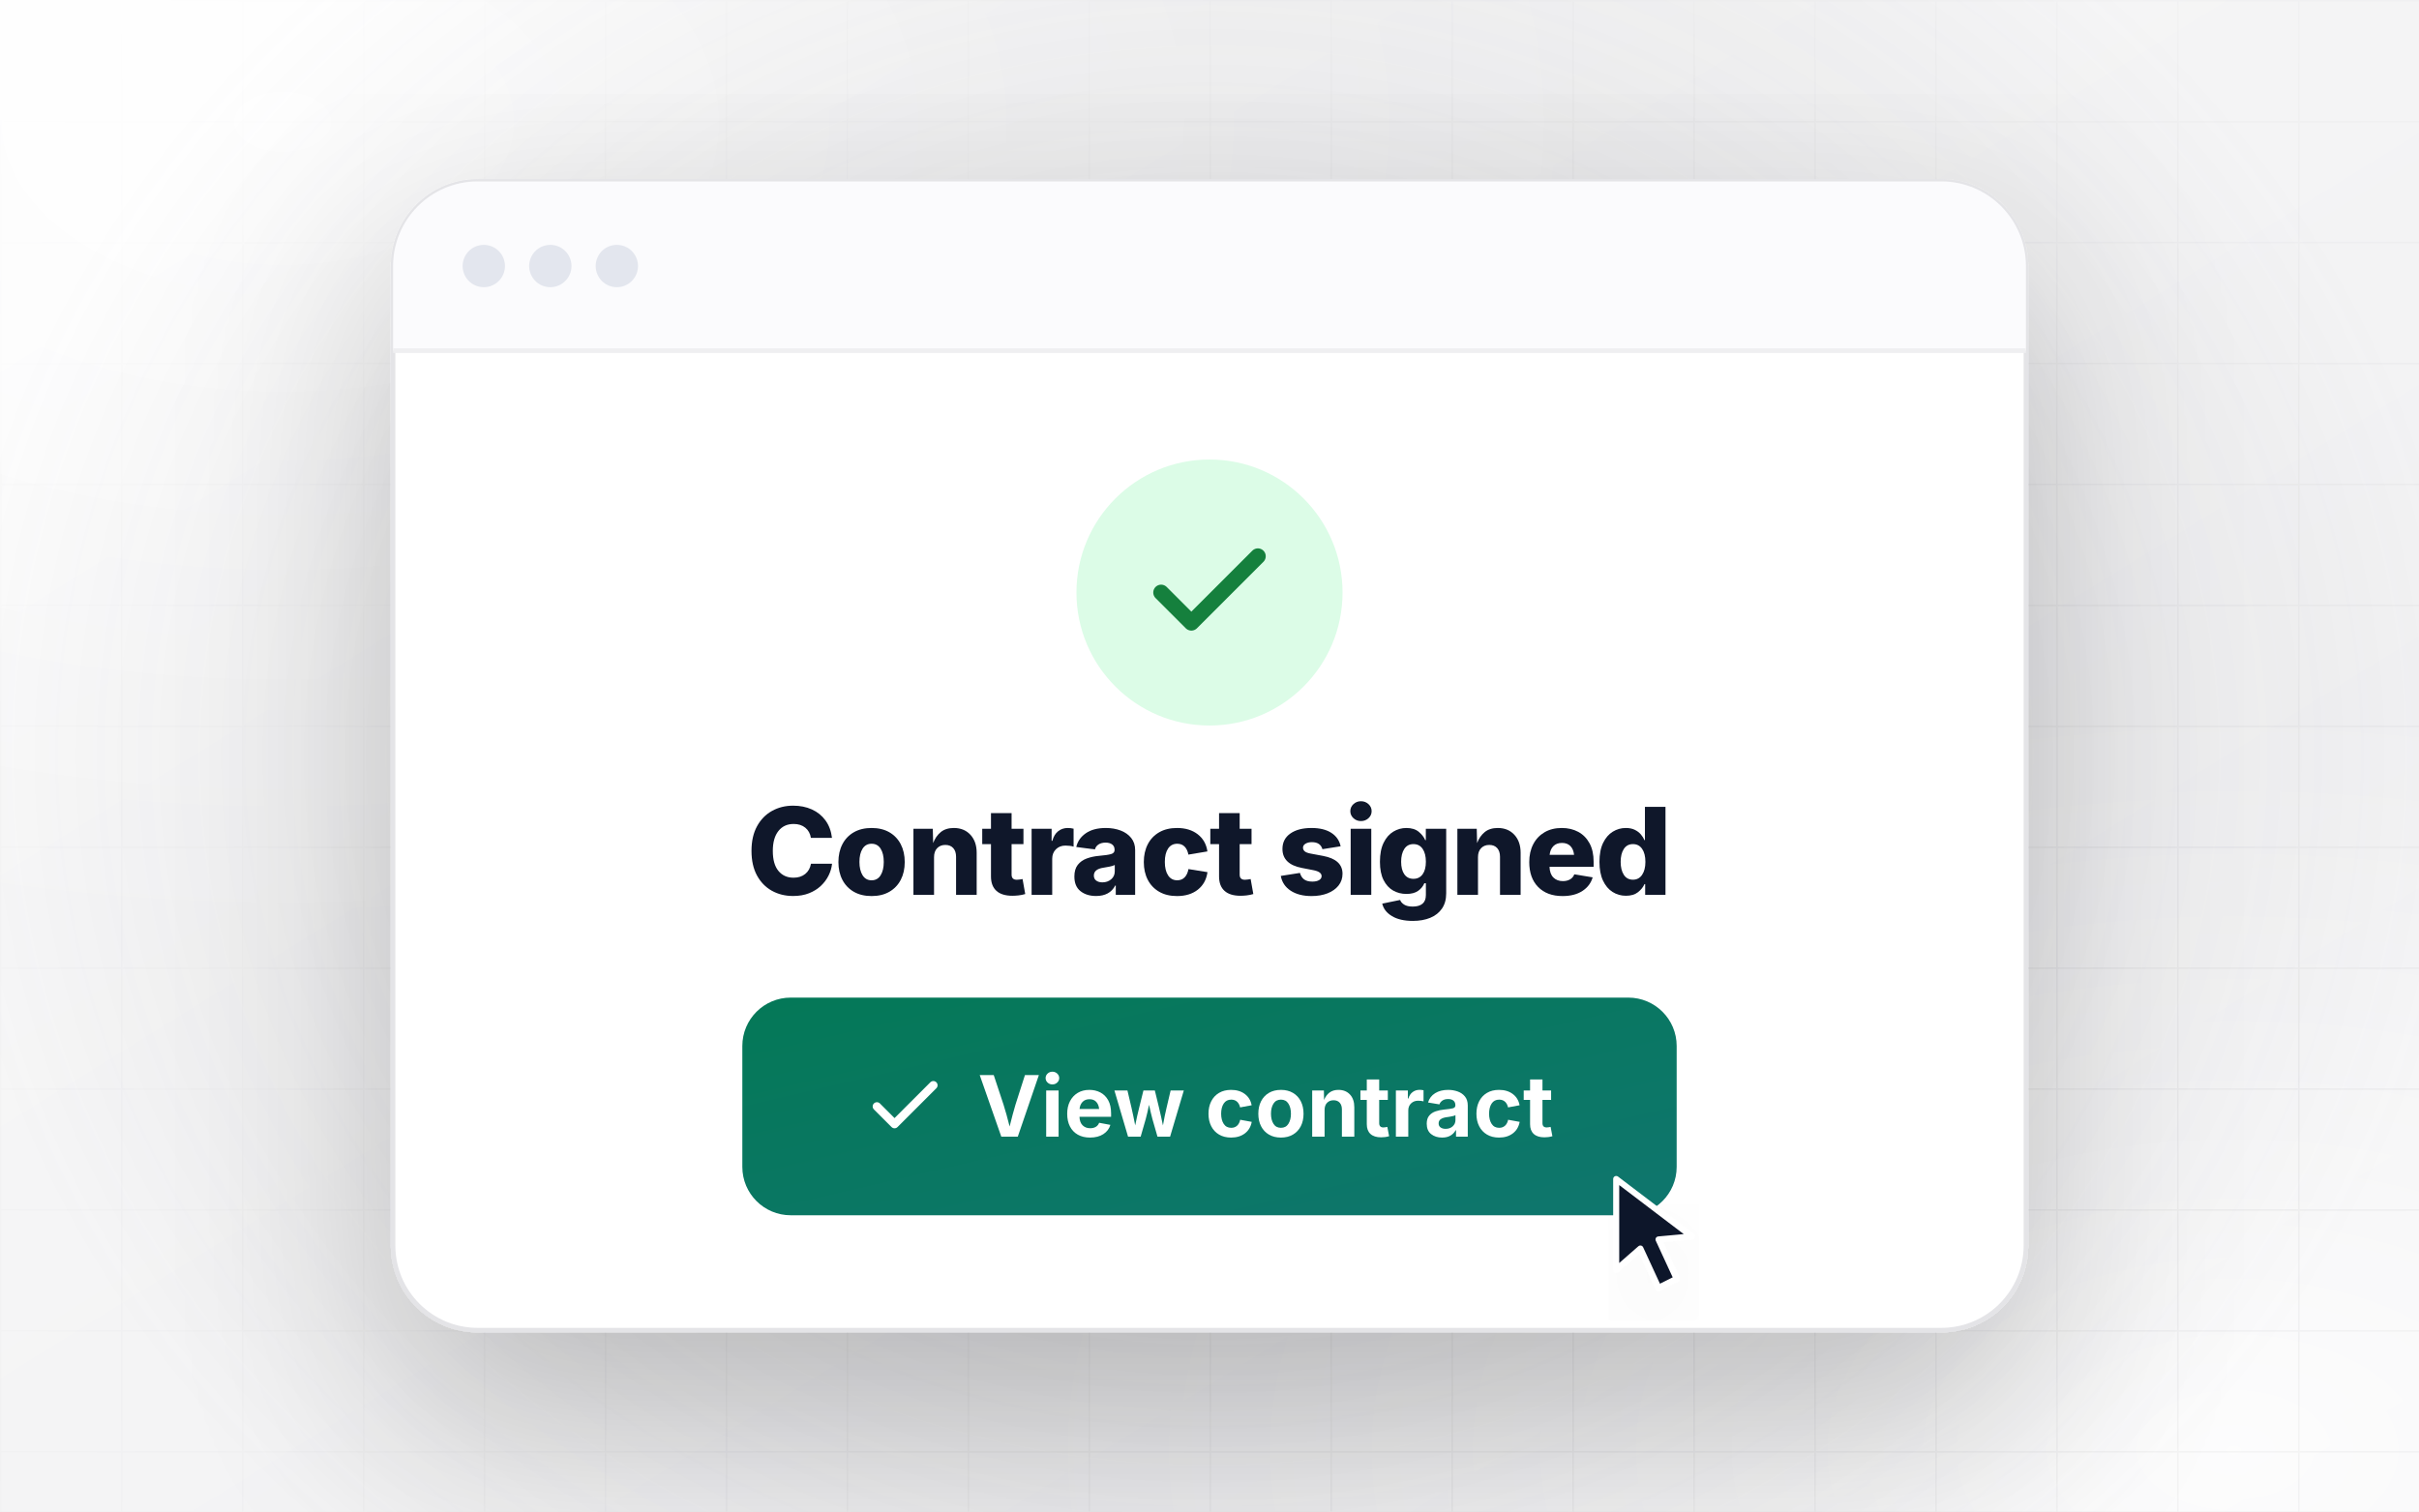
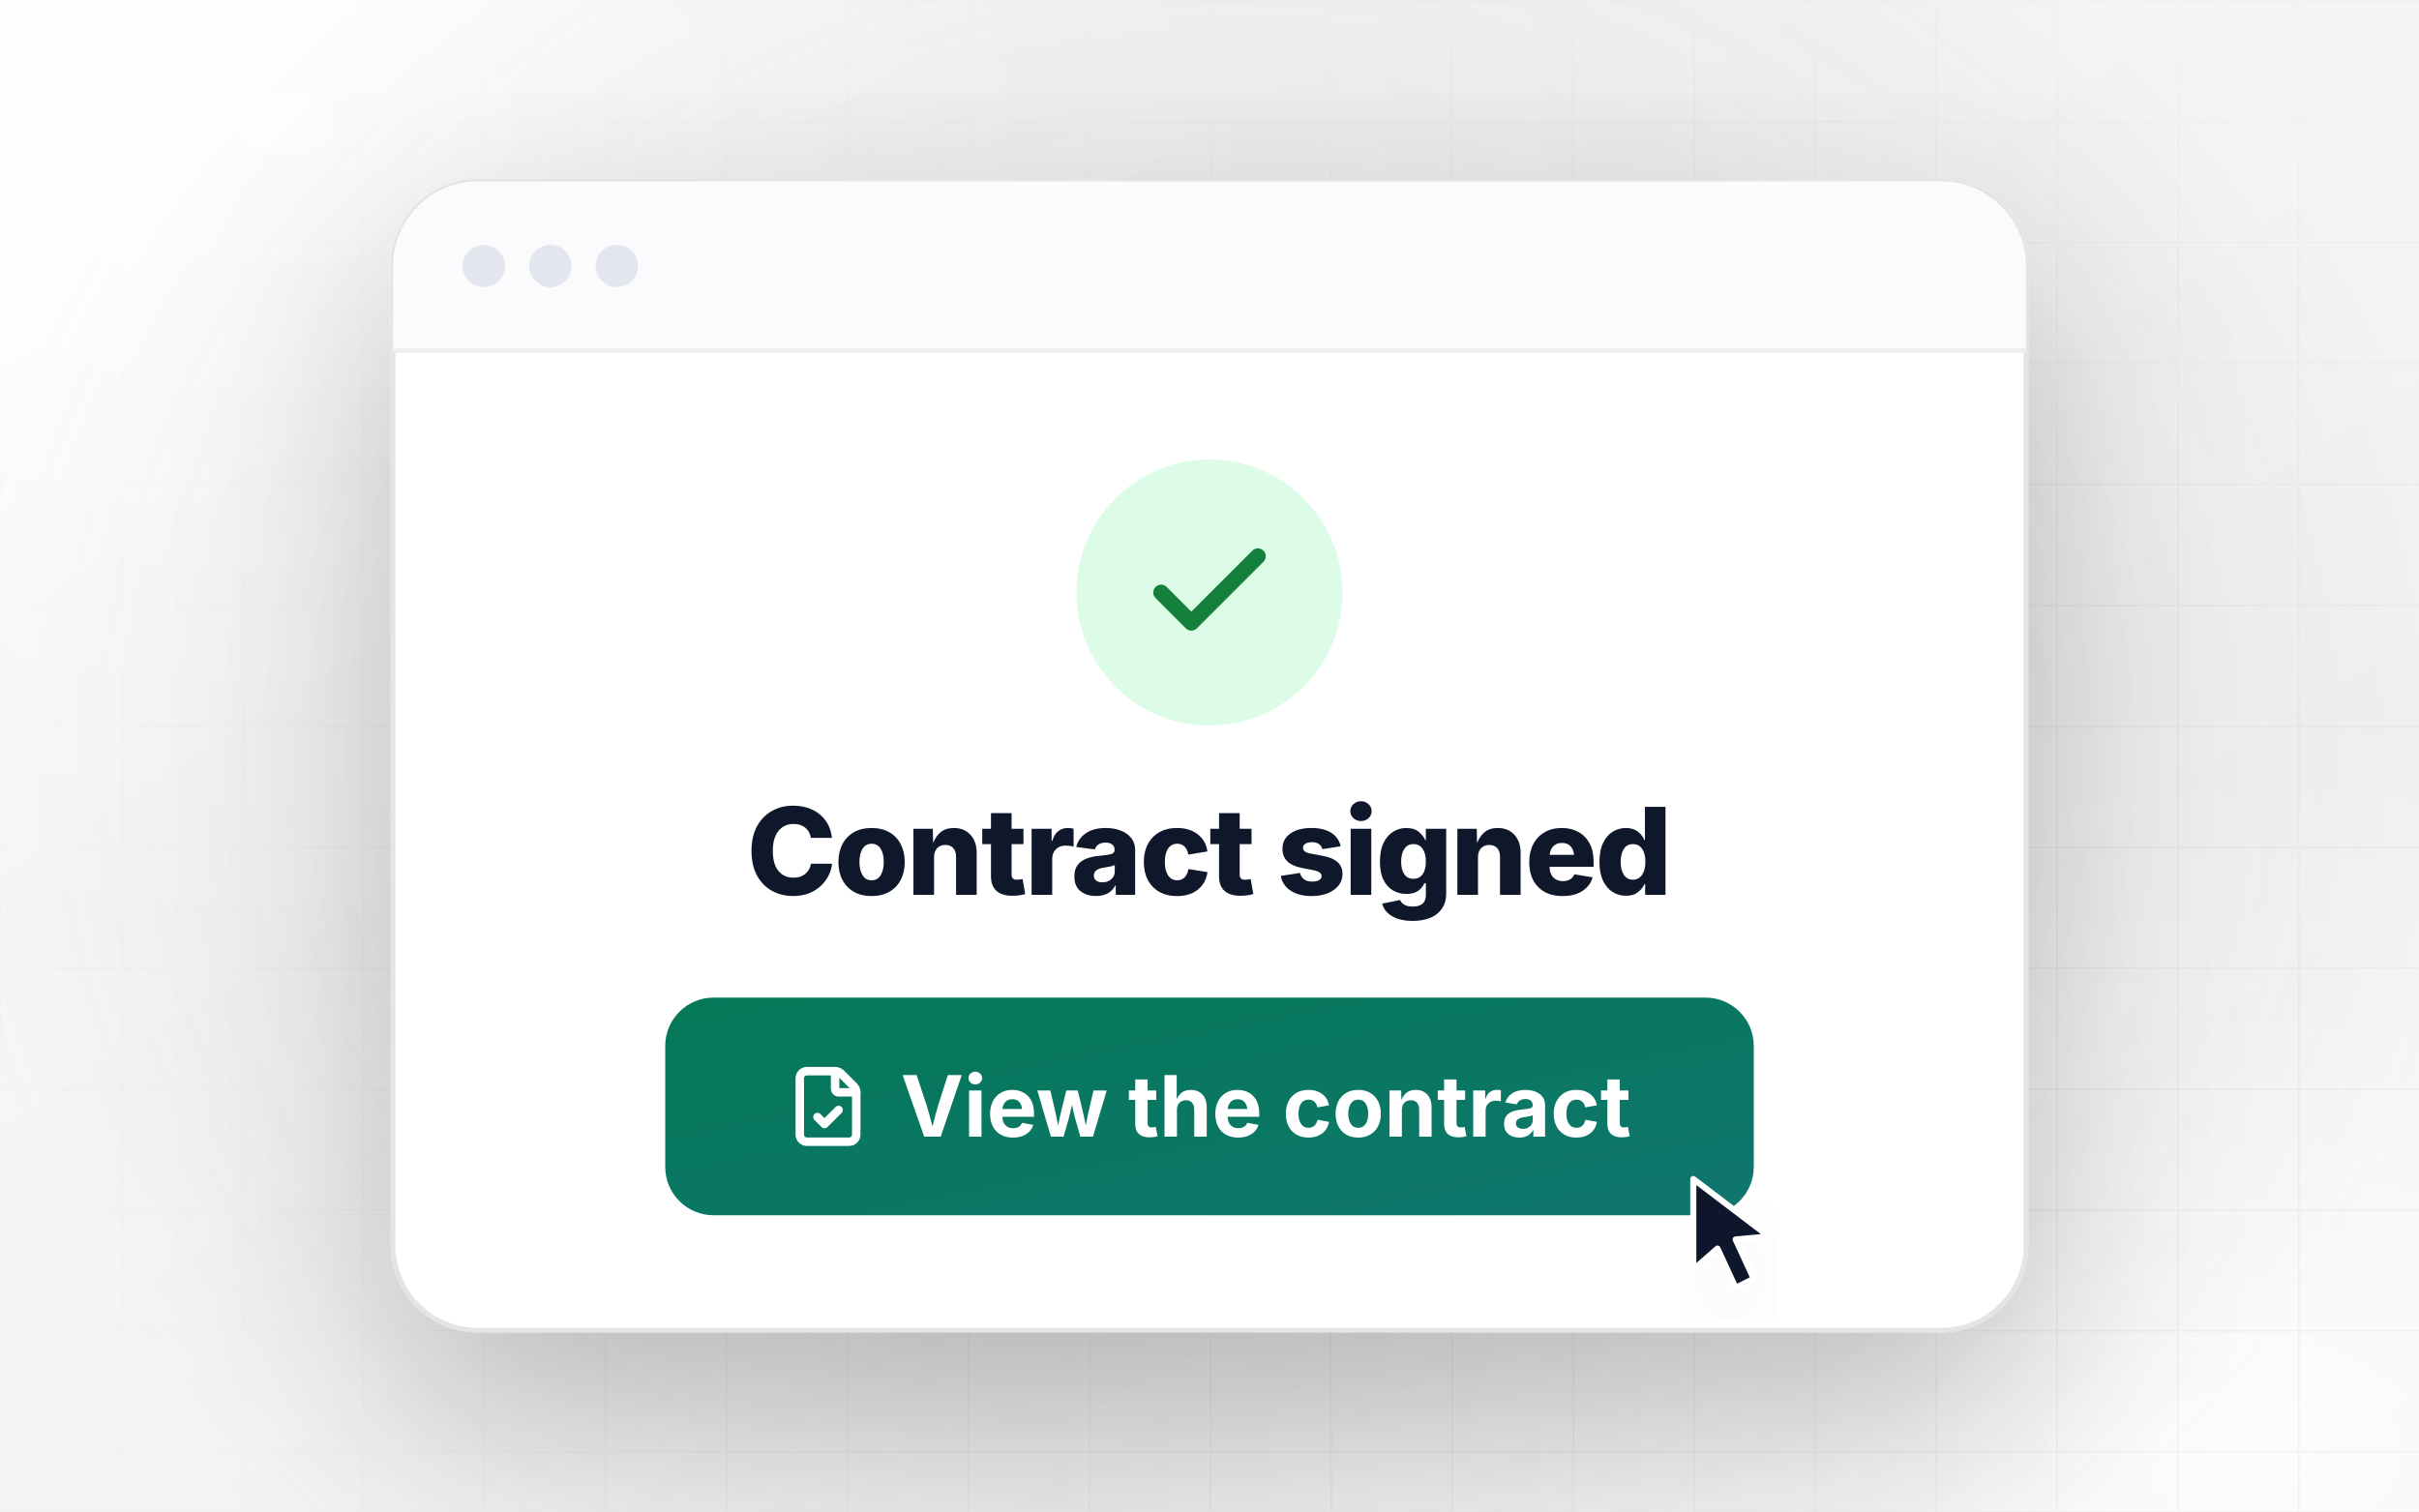
<svg xmlns="http://www.w3.org/2000/svg" xmlns:xlink="http://www.w3.org/1999/xlink" viewBox="0 0 800 500" width="800" height="500" role="img">
  <defs>
    <linearGradient id="bg" x1="0" y1="0" x2="1" y2="1">
      <stop offset="0" stop-color="#FAFAFA" />
      <stop offset="1" stop-color="#EEEEF0" />
    </linearGradient>
    <radialGradient id="glowA" cx="0.12" cy="0.08" r="0.55">
      <stop offset="0" stop-color="#FFFFFF" stop-opacity="0.95" />
      <stop offset="1" stop-color="#FFFFFF" stop-opacity="0" />
    </radialGradient>
    <radialGradient id="glowB" cx="0.92" cy="0.96" r="0.5">
      <stop offset="0" stop-color="#FFFFFF" stop-opacity="0.85" />
      <stop offset="1" stop-color="#FFFFFF" stop-opacity="0" />
    </radialGradient>
    <linearGradient id="gAcc" x1="0" y1="0" x2="1" y2="1">
      <stop offset="0" stop-color="#047857" />
      <stop offset="1" stop-color="#0F766E" />
    </linearGradient>
    <linearGradient id="gStroke" x1="0" y1="0" x2="1" y2="0">
      <stop offset="0" stop-color="#6EE7B7" />
      <stop offset="1" stop-color="#5EEAD4" />
    </linearGradient>
    <pattern id="grid" width="40" height="40" patternUnits="userSpaceOnUse">
      <path d="M40 0H0V40" fill="none" stroke="#52525B" stroke-opacity="0.07" stroke-width="1" />
    </pattern>
    <radialGradient id="fade" cx="0.5" cy="0.45" r="0.65">
      <stop offset="0" stop-color="#fff" stop-opacity="1" />
      <stop offset="1" stop-color="#fff" stop-opacity="0" />
    </radialGradient>
    <mask id="gridMask">
      <rect width="1200" height="800" fill="url(#fade)" />
    </mask>
    <filter id="e1" x="-10%" y="-10%" width="120%" height="140%">
      <feDropShadow dx="0" dy="1" stdDeviation="1.2" flood-color="#0F172A" flood-opacity="0.07" />
      <feDropShadow dx="0" dy="12" stdDeviation="18" flood-color="#18181B" flood-opacity="0.08" />
    </filter>
    <filter id="e2" x="-15%" y="-15%" width="130%" height="160%">
      <feDropShadow dx="0" dy="2" stdDeviation="3" flood-color="#0F172A" flood-opacity="0.10" />
      <feDropShadow dx="0" dy="28" stdDeviation="34" flood-color="#18181B" flood-opacity="0.20" />
    </filter>
    <radialGradient id="spot" cx="0.5" cy="0.5" r="0.5">
      <stop offset="0" stop-color="#71717A" stop-opacity="0.24" />
      <stop offset="1" stop-color="#71717A" stop-opacity="0" />
    </radialGradient>
    <path id="g800_C" d="M787 -20Q586 -20 426.5 69.0Q267 158 174.5 328.5Q82 499 82 744Q82 990 175.5 1161.0Q269 1332 429.0 1421.0Q589 1510 787 1510Q964 1510 1105.0 1446.0Q1246 1382 1335.0 1260.0Q1424 1138 1445 964H1088Q1071 1073 993.5 1136.5Q916 1200 796 1200Q632 1200 537.5 1080.5Q443 961 443 744Q443 520 538.0 405.0Q633 290 794 290Q914 290 992.0 353.5Q1070 417 1089 526H1446Q1436 426 1388.5 329.0Q1341 232 1258.0 153.0Q1175 74 1057.0 27.0Q939 -20 787 -20Z" />
    <path id="g800_o" d="M634 -21Q459 -21 333.0 51.5Q207 124 139.5 253.5Q72 383 72 555Q72 727 139.5 857.0Q207 987 333.0 1059.5Q459 1132 634 1132Q809 1132 934.5 1059.5Q1060 987 1127.5 857.0Q1195 727 1195 555Q1195 383 1127.5 253.5Q1060 124 934.5 51.5Q809 -21 634 -21ZM634 246Q734 246 787.0 331.5Q840 417 840 557Q840 697 787.0 781.0Q734 865 634 865Q534 865 481.0 781.0Q428 697 428 557Q428 417 481.0 331.5Q534 246 634 246Z" />
    <path id="g800_n" d="M464 638V0H115V1118H443L449 877Q493 993 578.0 1062.5Q663 1132 799 1132Q974 1132 1080.0 1017.0Q1186 902 1186 712V0H837V644Q837 738 789.0 791.5Q741 845 655 845Q570 845 517.0 790.5Q464 736 464 638Z" />
    <path id="g800_t" d="M718 1118V859H517V342Q517 255 606 255Q624 255 656.5 259.5Q689 264 703 267L748 13Q689 -4 634.0 -10.0Q579 -16 530 -16Q352 -16 260.0 67.5Q168 151 168 311V859H20V1118H168V1384H517V1118Z" />
    <path id="g800_r" d="M115 0V1118H454V914H466Q496 1024 565.5 1078.0Q635 1132 727 1132Q778 1132 826 1120V816Q801 825 760.5 829.5Q720 834 688 834Q591 834 527.5 772.0Q464 710 464 610V0Z" />
    <path id="g800_a" d="M428 -20Q267 -20 163.5 62.0Q60 144 60 310Q60 434 117.0 507.0Q174 580 268.5 615.0Q363 650 476 660Q618 672 679.5 689.5Q741 707 741 759V763Q741 821 700.5 852.5Q660 884 589 884Q516 884 469.0 853.0Q422 822 408 769L92 810Q125 953 253.5 1042.5Q382 1132 592 1132Q731 1132 843.5 1089.0Q956 1046 1022.5 962.5Q1089 879 1089 759V0H761V157H752Q659 -20 428 -20ZM534 211Q622 211 683.0 263.0Q744 315 744 398V505Q714 489 657.0 478.0Q600 467 551 459Q390 435 390 326Q390 270 430.5 240.5Q471 211 534 211Z" />
    <path id="g800_c" d="M634 -21Q459 -21 333.0 51.5Q207 124 139.5 253.5Q72 383 72 555Q72 727 139.5 857.0Q207 987 333.0 1059.5Q459 1132 634 1132Q848 1132 985.5 1025.0Q1123 918 1149 735L827 681Q810 769 762.5 817.0Q715 865 638 865Q538 865 483.0 783.5Q428 702 428 557Q428 413 483.0 329.5Q538 246 638 246Q715 246 763.5 296.0Q812 346 828 436L1150 384Q1124 196 987.0 87.5Q850 -21 634 -21Z" />
    <path id="g800_s" d="M586 -21Q371 -21 232.5 69.5Q94 160 65 320L389 371Q410 298 460.0 261.0Q510 224 599 224Q672 224 714.0 249.5Q756 275 756 317Q756 390 619 417L424 455Q93 518 93 777Q93 944 226.5 1038.0Q360 1132 585 1132Q795 1132 922.0 1049.0Q1049 966 1078 822L770 773Q736 892 591 892Q528 892 484.5 866.5Q441 841 441 798Q441 764 468.0 738.5Q495 713 567 699L781 659Q1110 597 1110 357Q1110 242 1042.5 157.0Q975 72 857.0 25.5Q739 -21 586 -21Z" />
    <path id="g800_i" d="M115 0V1118H464V0ZM289 1249Q215 1249 162.0 1298.0Q109 1347 109 1417Q109 1487 162.0 1536.0Q215 1585 289 1585Q364 1585 417.0 1536.0Q470 1487 470 1417Q470 1347 417.0 1298.0Q364 1249 289 1249Z" />
    <path id="g800_g" d="M630 -442Q411 -442 276.0 -361.0Q141 -280 111 -149L414 -87Q429 -132 481.5 -165.5Q534 -199 628 -199Q735 -199 792.5 -151.0Q850 -103 850 -3V195H823Q792 119 718.5 67.0Q645 15 520 15Q397 15 295.5 72.5Q194 130 133.0 250.5Q72 371 72 559Q72 755 134.5 882.0Q197 1009 299.0 1070.5Q401 1132 519 1132Q652 1132 729.5 1067.0Q807 1002 839 926H849V1118H1194V25Q1194 -129 1122.5 -233.0Q1051 -337 924.0 -389.5Q797 -442 630 -442ZM639 271Q739 271 794.5 347.5Q850 424 850 560Q850 698 795.0 778.5Q740 859 639 859Q538 859 484.5 777.0Q431 695 431 560Q431 425 485.0 348.0Q539 271 639 271Z" />
    <path id="g800_e" d="M636 -21Q373 -21 222.5 132.5Q72 286 72 555Q72 727 139.5 857.0Q207 987 331.0 1059.5Q455 1132 623 1132Q780 1132 901.5 1066.5Q1023 1001 1092.5 873.5Q1162 746 1162 562V474H415Q420 353 481.5 292.5Q543 232 642 232Q712 232 763.0 261.5Q814 291 835 347L1146 296Q1104 151 971.5 65.0Q839 -21 636 -21ZM417 677H831Q821 772 769.0 825.5Q717 879 626 879Q534 879 480.5 824.5Q427 770 417 677Z" />
    <path id="g800_d" d="M520 -16Q396 -16 294.0 48.5Q192 113 132.0 240.5Q72 368 72 558Q72 754 134.5 881.0Q197 1008 298.5 1070.0Q400 1132 517 1132Q606 1132 669.0 1101.5Q732 1071 772.5 1023.5Q813 976 834 926H842V1490H1190V0H846V181H834Q801 105 724.5 44.5Q648 -16 520 -16ZM639 256Q738 256 794.0 338.5Q850 421 850 558Q850 697 794.5 778.0Q739 859 639 859Q538 859 484.5 776.5Q431 694 431 558Q431 422 484.5 339.0Q538 256 639 256Z" />
    <path id="g700_V" d="M571 0 49 1490H388L626 771Q662 659 698.0 528.0Q734 397 772 246Q810 398 844.5 528.0Q879 658 913 771L1143 1490H1480L970 0Z" />
    <path id="g700_i" d="M128 0V1118H428V0ZM278 1264Q210 1264 162.0 1309.0Q114 1354 114 1418Q114 1482 162.0 1527.0Q210 1572 278 1572Q346 1572 394.5 1527.0Q443 1482 443 1418Q443 1354 394.5 1309.0Q346 1264 278 1264Z" />
    <path id="g700_e" d="M633 -22Q462 -22 338.0 48.0Q214 118 147.5 247.0Q81 376 81 553Q81 726 147.5 856.0Q214 986 334.5 1059.0Q455 1132 618 1132Q764 1132 883.0 1070.0Q1002 1008 1072.5 882.0Q1143 756 1143 565V481H378Q383 344 454.0 274.0Q525 204 638 204Q717 204 773.5 237.5Q830 271 854 336L1126 285Q1085 146 956.5 62.0Q828 -22 633 -22ZM380 669H854Q843 778 784.0 842.0Q725 906 621 906Q513 906 451.0 839.5Q389 773 380 669Z" />
    <path id="g700_w" d="M361 0 31 1118H346L443 705Q463 612 487.0 505.0Q511 398 534 273Q557 395 582.5 502.5Q608 610 631 705L733 1118H1009L1109 705Q1130 610 1155.5 503.0Q1181 396 1205 272Q1226 396 1249.0 503.0Q1272 610 1294 705L1391 1118H1710L1378 0H1073L949 431Q928 503 908.5 593.0Q889 683 869 771Q850 683 830.0 592.5Q810 502 790 431L666 0Z" />
+     <path id="g700_t" d="M683 1118V889H474V327Q474 223 576 223Q593 223 623.5 227.5Q654 232 671 236L714 11Q664 -4 614.5 -10.0Q565 -16 520 -16Q352 -16 263.0 65.5Q174 147 174 301V889H20V1118H174V1384H474V1118Z" />
+     <path id="g700_h" d="M428 647V0H128V1490H422V904Q471 1013 555.0 1072.5Q639 1132 763 1132Q937 1132 1042.5 1020.0Q1148 908 1148 711V0H847V659Q847 763 793.5 822.0Q740 881 645 881Q549 881 488.5 819.5Q428 758 428 647Z" />
    <path id="g700_c" d="M628 -22Q459 -22 336.5 50.5Q214 123 147.5 252.5Q81 382 81 554Q81 727 147.5 857.0Q214 987 336.5 1059.5Q459 1132 628 1132Q827 1132 960.0 1032.5Q1093 933 1125 760L846 708Q827 795 772.5 845.5Q718 896 631 896Q511 896 449.0 801.5Q387 707 387 555Q387 405 449.0 309.5Q511 214 631 214Q718 214 774.0 266.5Q830 319 848 409L1127 358Q1095 181 962.0 79.5Q829 -22 628 -22Z" />
    <path id="g700_o" d="M628 -22Q460 -22 337.0 50.5Q214 123 147.5 252.5Q81 382 81 554Q81 727 147.5 857.0Q214 987 337.0 1059.5Q460 1132 628 1132Q796 1132 919.0 1059.5Q1042 987 1108.5 857.0Q1175 727 1175 554Q1175 382 1108.5 252.5Q1042 123 919.0 50.5Q796 -22 628 -22ZM628 214Q748 214 809.0 311.0Q870 408 870 555Q870 703 809.0 799.5Q748 896 628 896Q508 896 447.5 799.5Q387 703 387 555Q387 408 447.5 311.0Q508 214 628 214Z" />
    <path id="g700_n" d="M428 647V0H128V1118H411L415 887Q462 1004 548.0 1068.0Q634 1132 763 1132Q937 1132 1042.0 1020.0Q1147 908 1147 711V0H847V659Q847 763 793.5 822.0Q740 881 645 881Q549 881 488.5 819.5Q428 758 428 647Z" />
-     <path id="g700_t" d="M683 1118V889H474V327Q474 223 576 223Q593 223 623.5 227.5Q654 232 671 236L714 11Q664 -4 614.5 -10.0Q565 -16 520 -16Q352 -16 263.0 65.5Q174 147 174 301V889H20V1118H174V1384H474V1118Z" />
    <path id="g700_r" d="M128 0V1118H418V923H430Q461 1026 533.5 1079.5Q606 1133 700 1133Q751 1133 797 1123V855Q777 861 738.5 865.5Q700 870 667 870Q563 870 495.5 805.0Q428 740 428 636V0Z" />
    <path id="g700_a" d="M440 -22Q280 -22 174.0 62.5Q68 147 68 313Q68 438 128.0 509.0Q188 580 284.0 613.0Q380 646 490 656Q634 670 697.5 685.5Q761 701 761 756V761Q761 832 715.5 871.0Q670 910 586 910Q499 910 446.0 872.5Q393 835 375 781L100 827Q143 972 271.5 1052.0Q400 1132 587 1132Q707 1132 815.5 1094.0Q924 1056 992.5 972.5Q1061 889 1061 753V0H777V155H767Q726 77 645.0 27.5Q564 -22 440 -22ZM525 189Q630 189 696.5 250.0Q763 311 763 400V521Q745 508 704.5 498.5Q664 489 619.0 481.5Q574 474 541 470Q458 458 407.0 423.0Q356 388 356 321Q356 256 403.5 222.5Q451 189 525 189Z" />
  </defs>
  <style>
.pulse{transform-box:fill-box;transform-origin:center;animation:pulse 2.4s cubic-bezier(.2,.7,.3,1) infinite}
@keyframes pulse{0%{transform:scale(1);opacity:.30}75%{transform:scale(2.1);opacity:0}100%{transform:scale(2.1);opacity:0}}
.caret{animation:blink 1.1s steps(1) infinite}
@keyframes blink{0%,55%{opacity:1}56%,100%{opacity:0}}
.press{transform-box:fill-box;transform-origin:0 0;animation:press 3.2s ease-in-out infinite}
@keyframes press{0%,58%,100%{transform:translate(0,0) scale(1)}66%{transform:translate(1.5px,2px) scale(.9)}74%{transform:translate(0,0) scale(1)}}
.ripple{transform-box:fill-box;transform-origin:center;opacity:0;animation:ripple 3.2s ease-out infinite}
@keyframes ripple{0%,62%{opacity:0;transform:scale(.4)}68%{opacity:.5}100%{opacity:0;transform:scale(2.4)}}
.sweep{animation:sweep 4.8s cubic-bezier(.45,0,.2,1) infinite}
@keyframes sweep{0%{transform:translateY(-470px);opacity:0}8%{opacity:1}72%{transform:translateY(0);opacity:1}100%{transform:translateY(0);opacity:1}}
.ring{transform-box:fill-box;transform-origin:50% 12%;animation:ring 4s ease-in-out infinite}
@keyframes ring{0%,70%,100%{transform:rotate(0)}74%{transform:rotate(14deg)}78%{transform:rotate(-12deg)}82%{transform:rotate(8deg)}86%{transform:rotate(-4deg)}90%{transform:rotate(0)}}
.glow{animation:glow 2.6s ease-in-out infinite}
@keyframes glow{0%,100%{opacity:1}50%{opacity:.45}}
.float{animation:float 6s ease-in-out infinite}
@keyframes float{0%,100%{transform:translateY(0)}50%{transform:translateY(-6px)}}
@media (prefers-reduced-motion: reduce){*{animation:none!important}}
</style>
  <rect width="800" height="500" fill="url(#bg)" />
  <rect width="800" height="500" fill="url(#glowA)" />
  <rect width="800" height="500" fill="url(#glowB)" />
  <rect width="800" height="500" fill="url(#grid)" mask="url(#gridMask)" />
  <ellipse cx="400.0" cy="250.0" rx="421.2" ry="361.0" fill="url(#spot)" />
  <rect x="130" y="60" width="540" height="380" rx="28" fill="#fff" stroke="#E4E4E7" stroke-width="1.5" filter="url(#e2)" />
  <path d="M130 116 V88 a28 28 0 0 1 28 -28 H642 a28 28 0 0 1 28 28 V116 Z" fill="#FBFBFD" />
  <line x1="130" y1="116" x2="670" y2="116" stroke="#EFEFF1" stroke-width="1.5" />
  <circle cx="160" cy="88" r="7" fill="#E3E6EE" />
  <circle cx="182" cy="88" r="7" fill="#E3E6EE" />
  <circle cx="204" cy="88" r="7" fill="#E3E6EE" />
  <circle cx="400.0" cy="196" r="44" fill="#DCFCE7" />
  <g transform="translate(376.0 172) scale(2)" fill="none" stroke="#15803D" stroke-width="2.6" stroke-linecap="round" stroke-linejoin="round">
    <path d="M20 6 9 17l-5-5" />
  </g>
  <g>
    <use href="#g800_C" xlink:href="#g800_C" transform="translate(246.93 296.00) scale(0.01953 -0.01953)" fill="#0F172A" />
    <use href="#g800_o" xlink:href="#g800_o" transform="translate(275.87 296.00) scale(0.01953 -0.01953)" fill="#0F172A" />
    <use href="#g800_n" xlink:href="#g800_n" transform="translate(299.84 296.00) scale(0.01953 -0.01953)" fill="#0F172A" />
    <use href="#g800_t" xlink:href="#g800_t" transform="translate(324.45 296.00) scale(0.01953 -0.01953)" fill="#0F172A" />
    <use href="#g800_r" xlink:href="#g800_r" transform="translate(338.92 296.00) scale(0.01953 -0.01953)" fill="#0F172A" />
    <use href="#g800_a" xlink:href="#g800_a" transform="translate(354.14 296.00) scale(0.01953 -0.01953)" fill="#0F172A" />
    <use href="#g800_c" xlink:href="#g800_c" transform="translate(376.87 296.00) scale(0.01953 -0.01953)" fill="#0F172A" />
    <use href="#g800_t" xlink:href="#g800_t" transform="translate(399.88 296.00) scale(0.01953 -0.01953)" fill="#0F172A" />
    <use href="#g800_s" xlink:href="#g800_s" transform="translate(422.31 296.00) scale(0.01953 -0.01953)" fill="#0F172A" />
    <use href="#g800_i" xlink:href="#g800_i" transform="translate(444.44 296.00) scale(0.01953 -0.01953)" fill="#0F172A" />
    <use href="#g800_g" xlink:href="#g800_g" transform="translate(454.96 296.00) scale(0.01953 -0.01953)" fill="#0F172A" />
    <use href="#g800_n" xlink:href="#g800_n" transform="translate(479.73 296.00) scale(0.01953 -0.01953)" fill="#0F172A" />
    <use href="#g800_e" xlink:href="#g800_e" transform="translate(504.34 296.00) scale(0.01953 -0.01953)" fill="#0F172A" />
    <use href="#g800_d" xlink:href="#g800_d" transform="translate(527.56 296.00) scale(0.01953 -0.01953)" fill="#0F172A" />
  </g>
-   <rect x="245.5" y="330" width="309" height="72" rx="16" fill="url(#gAcc)" />
-   <g transform="translate(285.3379 352.0) scale(1.1667)" fill="none" stroke="#fff" stroke-width="2.4" stroke-linecap="round" stroke-linejoin="round">
-     <path d="M20 6 9 17l-5-5" />
+   <rect x="220.0" y="330" width="360" height="72" rx="16" fill="url(#gAcc)" />
+   <g transform="translate(259.8398 352.0) scale(1.1667)" fill="none" stroke="#fff" stroke-width="2.4" stroke-linecap="round" stroke-linejoin="round">
+     <path d="M6 22a2 2 0 0 1-2-2V4a2 2 0 0 1 2-2h8a2.4 2.4 0 0 1 1.704.706l3.588 3.588A2.4 2.4 0 0 1 20 8v12a2 2 0 0 1-2 2z" />
+     <path d="M14 2v5a1 1 0 0 0 1 1h5" />
+     <path d="m9 15 2 2 4-4" />
  </g>
  <g>
-     <use href="#g700_V" xlink:href="#g700_V" transform="translate(323.34 376.00) scale(0.01367 -0.01367)" fill="#fff" />
-     <use href="#g700_i" xlink:href="#g700_i" transform="translate(344.24 376.00) scale(0.01367 -0.01367)" fill="#fff" />
-     <use href="#g700_e" xlink:href="#g700_e" transform="translate(351.83 376.00) scale(0.01367 -0.01367)" fill="#fff" />
-     <use href="#g700_w" xlink:href="#g700_w" transform="translate(368.13 376.00) scale(0.01367 -0.01367)" fill="#fff" />
-     <use href="#g700_c" xlink:href="#g700_c" transform="translate(398.56 376.00) scale(0.01367 -0.01367)" fill="#fff" />
-     <use href="#g700_o" xlink:href="#g700_o" transform="translate(415.04 376.00) scale(0.01367 -0.01367)" fill="#fff" />
-     <use href="#g700_n" xlink:href="#g700_n" transform="translate(432.21 376.00) scale(0.01367 -0.01367)" fill="#fff" />
-     <use href="#g700_t" xlink:href="#g700_t" transform="translate(449.64 376.00) scale(0.01367 -0.01367)" fill="#fff" />
-     <use href="#g700_r" xlink:href="#g700_r" transform="translate(459.89 376.00) scale(0.01367 -0.01367)" fill="#fff" />
-     <use href="#g700_a" xlink:href="#g700_a" transform="translate(470.91 376.00) scale(0.01367 -0.01367)" fill="#fff" />
-     <use href="#g700_c" xlink:href="#g700_c" transform="translate(487.17 376.00) scale(0.01367 -0.01367)" fill="#fff" />
-     <use href="#g700_t" xlink:href="#g700_t" transform="translate(503.64 376.00) scale(0.01367 -0.01367)" fill="#fff" />
+     <use href="#g700_V" xlink:href="#g700_V" transform="translate(297.84 376.00) scale(0.01367 -0.01367)" fill="#fff" />
+     <use href="#g700_i" xlink:href="#g700_i" transform="translate(318.74 376.00) scale(0.01367 -0.01367)" fill="#fff" />
+     <use href="#g700_e" xlink:href="#g700_e" transform="translate(326.33 376.00) scale(0.01367 -0.01367)" fill="#fff" />
+     <use href="#g700_w" xlink:href="#g700_w" transform="translate(342.63 376.00) scale(0.01367 -0.01367)" fill="#fff" />
+     <use href="#g700_t" xlink:href="#g700_t" transform="translate(373.06 376.00) scale(0.01367 -0.01367)" fill="#fff" />
+     <use href="#g700_h" xlink:href="#g700_h" transform="translate(383.38 376.00) scale(0.01367 -0.01367)" fill="#fff" />
+     <use href="#g700_e" xlink:href="#g700_e" transform="translate(400.82 376.00) scale(0.01367 -0.01367)" fill="#fff" />
+     <use href="#g700_c" xlink:href="#g700_c" transform="translate(424.13 376.00) scale(0.01367 -0.01367)" fill="#fff" />
+     <use href="#g700_o" xlink:href="#g700_o" transform="translate(440.60 376.00) scale(0.01367 -0.01367)" fill="#fff" />
+     <use href="#g700_n" xlink:href="#g700_n" transform="translate(457.77 376.00) scale(0.01367 -0.01367)" fill="#fff" />
+     <use href="#g700_t" xlink:href="#g700_t" transform="translate(475.21 376.00) scale(0.01367 -0.01367)" fill="#fff" />
+     <use href="#g700_r" xlink:href="#g700_r" transform="translate(485.46 376.00) scale(0.01367 -0.01367)" fill="#fff" />
+     <use href="#g700_a" xlink:href="#g700_a" transform="translate(496.48 376.00) scale(0.01367 -0.01367)" fill="#fff" />
+     <use href="#g700_c" xlink:href="#g700_c" transform="translate(512.73 376.00) scale(0.01367 -0.01367)" fill="#fff" />
+     <use href="#g700_t" xlink:href="#g700_t" transform="translate(529.21 376.00) scale(0.01367 -0.01367)" fill="#fff" />
  </g>
-   <circle class="ripple" cx="534.5" cy="390" r="14" fill="#047857" />
+   <circle class="ripple" cx="560.0" cy="390" r="14" fill="#047857" />
  <g class="press">
    <g filter="url(#e1)">
-       <path d="M534.5 390 l0 30 l8 -7 l6 13 l6 -3 l-6 -13 l11 -1 z" fill="#0F172A" stroke="#fff" stroke-width="2" stroke-linejoin="round" />
+       <path d="M560.0 390 l0 30 l8 -7 l6 13 l6 -3 l-6 -13 l11 -1 z" fill="#0F172A" stroke="#fff" stroke-width="2" stroke-linejoin="round" />
    </g>
  </g>
</svg>
